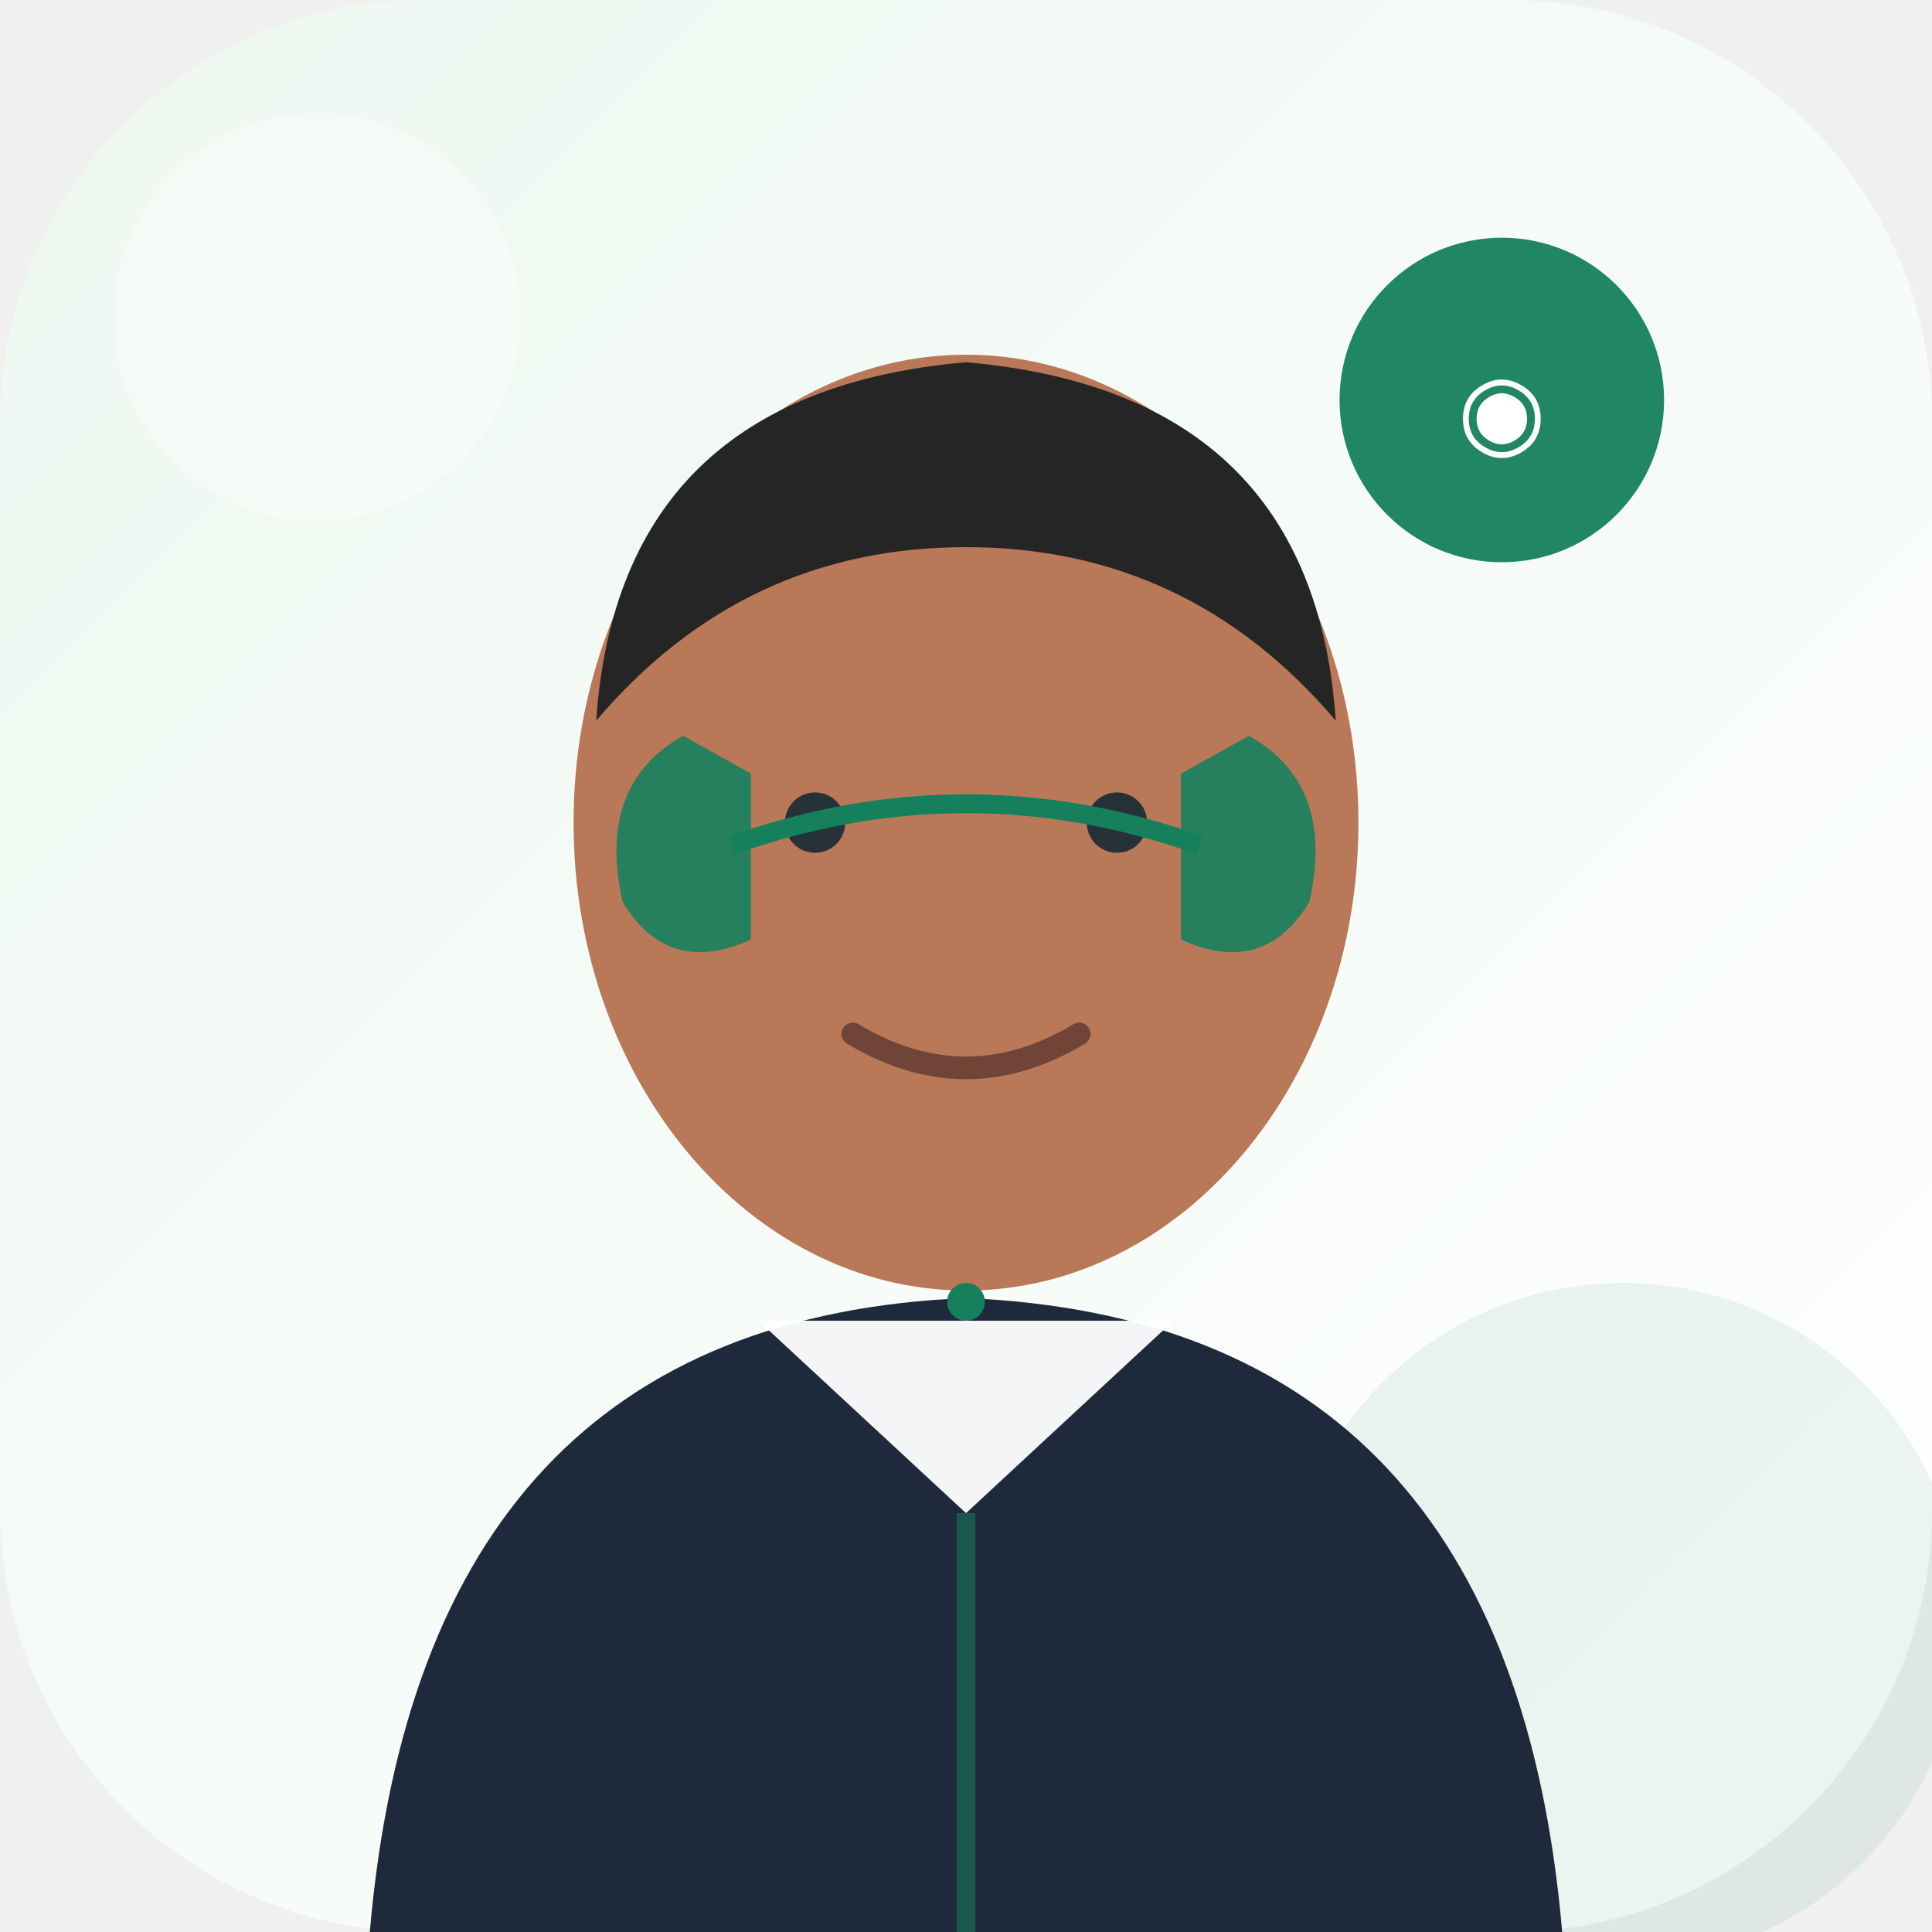
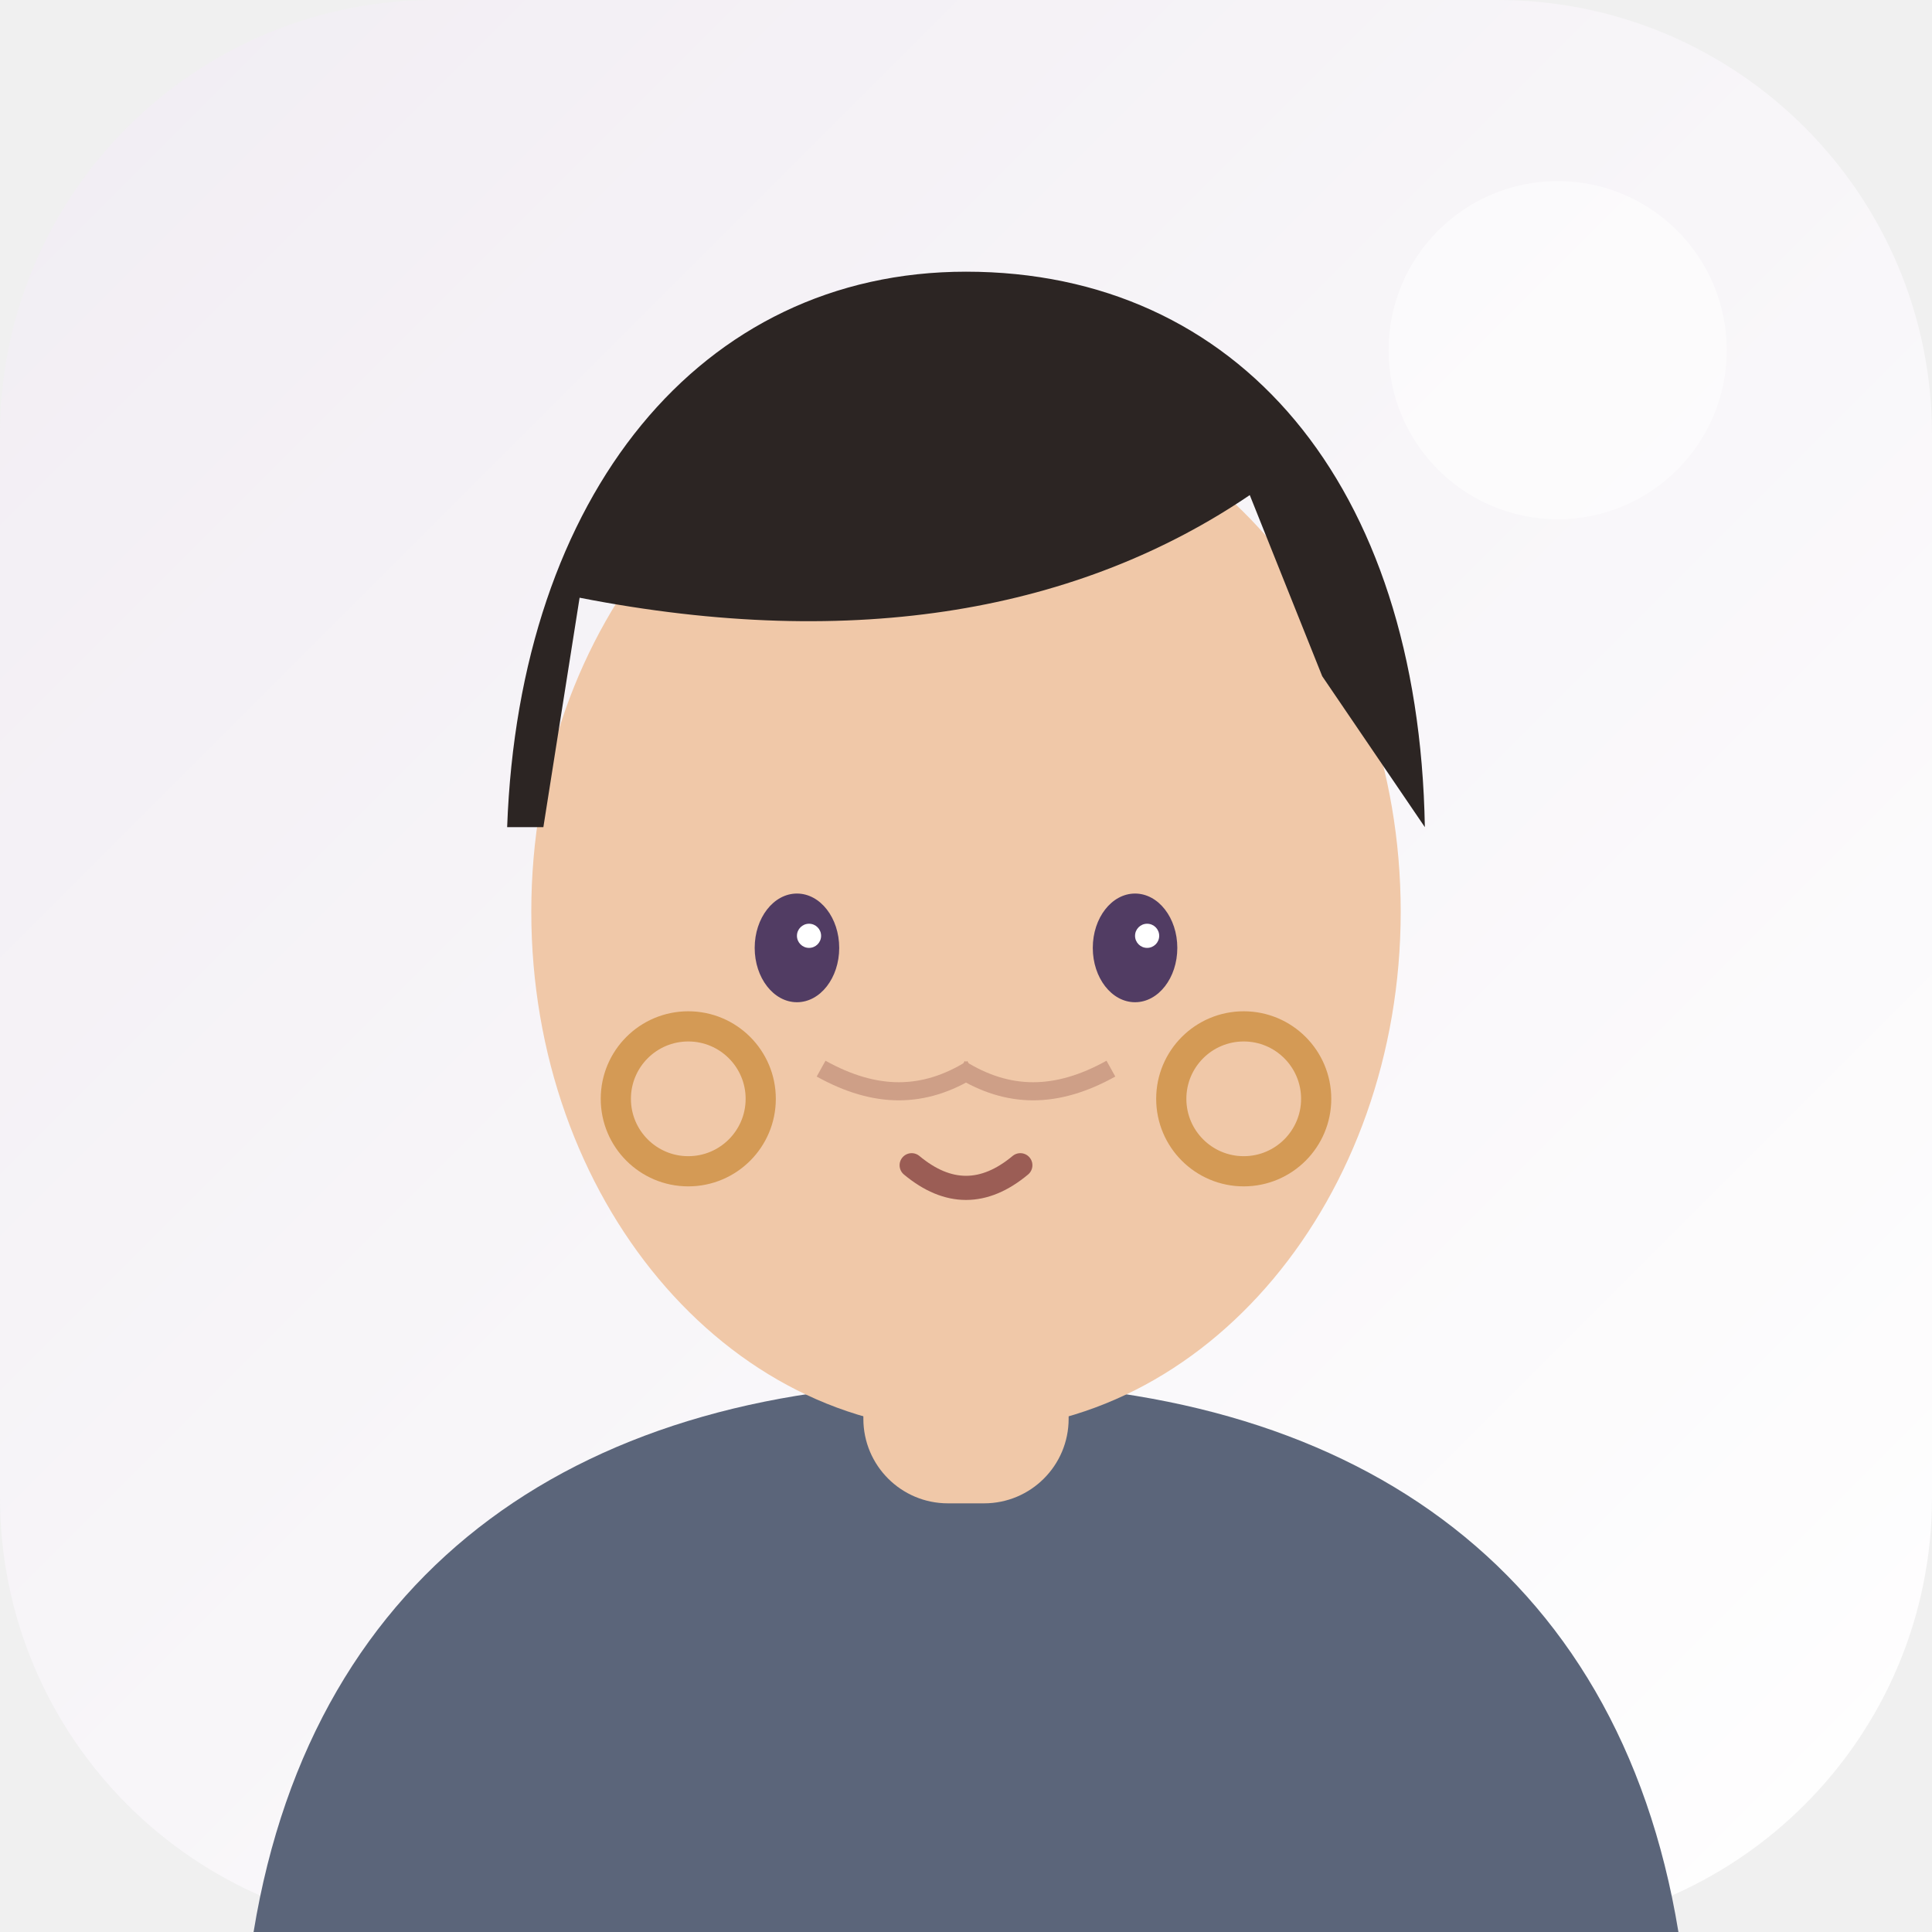
- <svg xmlns="http://www.w3.org/2000/svg" viewBox="0 0 512 512">
+ <svg xmlns="http://www.w3.org/2000/svg" viewBox="0 0 320 320">
  <defs>
-     <linearGradient id="g" x1="0" y1="0" x2="1" y2="1">
-       <stop stop-color="#edf7f0" />
-       <stop offset="1" stop-color="#ffffff" />
+     <linearGradient id="bg" x1="0" y1="0" x2="1" y2="1">
+       <stop stop-color="#F1EDF3" />
+       <stop offset="1" stop-color="#FFFFFF" />
    </linearGradient>
  </defs>
-   <rect width="512" height="512" rx="112" fill="url(#g)" />
-   <circle cx="84" cy="84" r="54" fill="#fff" opacity=".30" />
-   <circle cx="430" cy="430" r="90" fill="#16805d" opacity=".08" />
-   <circle cx="398" cy="106" r="43" fill="#16805d" opacity=".95" />
-   <text x="398" y="118" text-anchor="middle" font-family="Arial,sans-serif" font-size="27" font-weight="700" fill="#fff">◉</text>
-   <path d="M98 512Q112 350 256 344Q400 350 414 512Z" fill="#1e293b" />
-   <path d="M201 350L256 401L311 350" fill="#ffffff" opacity=".95" />
-   <path d="M256 401V512" stroke="#16805d" stroke-width="5" opacity=".55" />
-   <ellipse cx="256" cy="218" rx="104" ry="124" fill="#b97858" />
-   <path d="M158 191Q164 104 256 96Q348 104 354 191Q315 145 256 145Q197 145 158 191Z" fill="#252525" />
-   <circle cx="216" cy="218" r="8" fill="#263238" />
-   <circle cx="296" cy="218" r="8" fill="#263238" />
-   <path d="M226 274Q256 292 286 274" fill="none" stroke="#704537" stroke-width="6" stroke-linecap="round" />
-   <path d="M181 195Q158 208 165 239Q177 259 199 249L199 205Z" fill="#16805d" opacity=".9" />
-   <path d="M331 195Q354 208 347 239Q335 259 313 249L313 205Z" fill="#16805d" opacity=".9" />
-   <path d="M194 224Q256 202 318 224" fill="none" stroke="#16805d" stroke-width="5" />
-   <circle cx="256" cy="345" r="5" fill="#16805d" />
+   <rect width="320" height="320" rx="72" fill="url(#bg)" />
+   <circle cx="258" cy="58" r="28" fill="#FFFFFF" opacity=".55" />
+   <path d="M42 320c10-61 55-91 118-91s108 30 118 91z" fill="#5B657A" />
+   <rect x="143" y="211" width="34" height="38" rx="14" fill="#F0C8A8" />
+   <ellipse cx="160" cy="151" rx="72" ry="86" fill="#F0C8A8" />
+   <path d="M84 137c2-55 32-92 76-92 45 0 75 35 76 92l-17-25-12-30c-28 19-65 26-111 17l-6 38z" fill="#2C2523" />
+   <ellipse cx="132" cy="157" rx="7" ry="9" fill="#513C63" />
+   <ellipse cx="188" cy="157" rx="7" ry="9" fill="#513C63" />
+   <circle cx="134" cy="155" r="2" fill="#fff" />
+   <circle cx="190" cy="155" r="2" fill="#fff" />
+   <path d="M151 193c6 5 12 5 18 0" fill="none" stroke="#9B5D55" stroke-width="4" stroke-linecap="round" />
+   <path d="M136 177c9 5 17 5 25 0M184 177c-9 5-17 5-25 0" fill="none" stroke="#A56D5F" stroke-width="3" opacity=".45" />
+   <circle cx="114" cy="182" r="12" fill="none" stroke="#D49A55" stroke-width="5" />
+   <circle cx="206" cy="182" r="12" fill="none" stroke="#D49A55" stroke-width="5" />
</svg>
